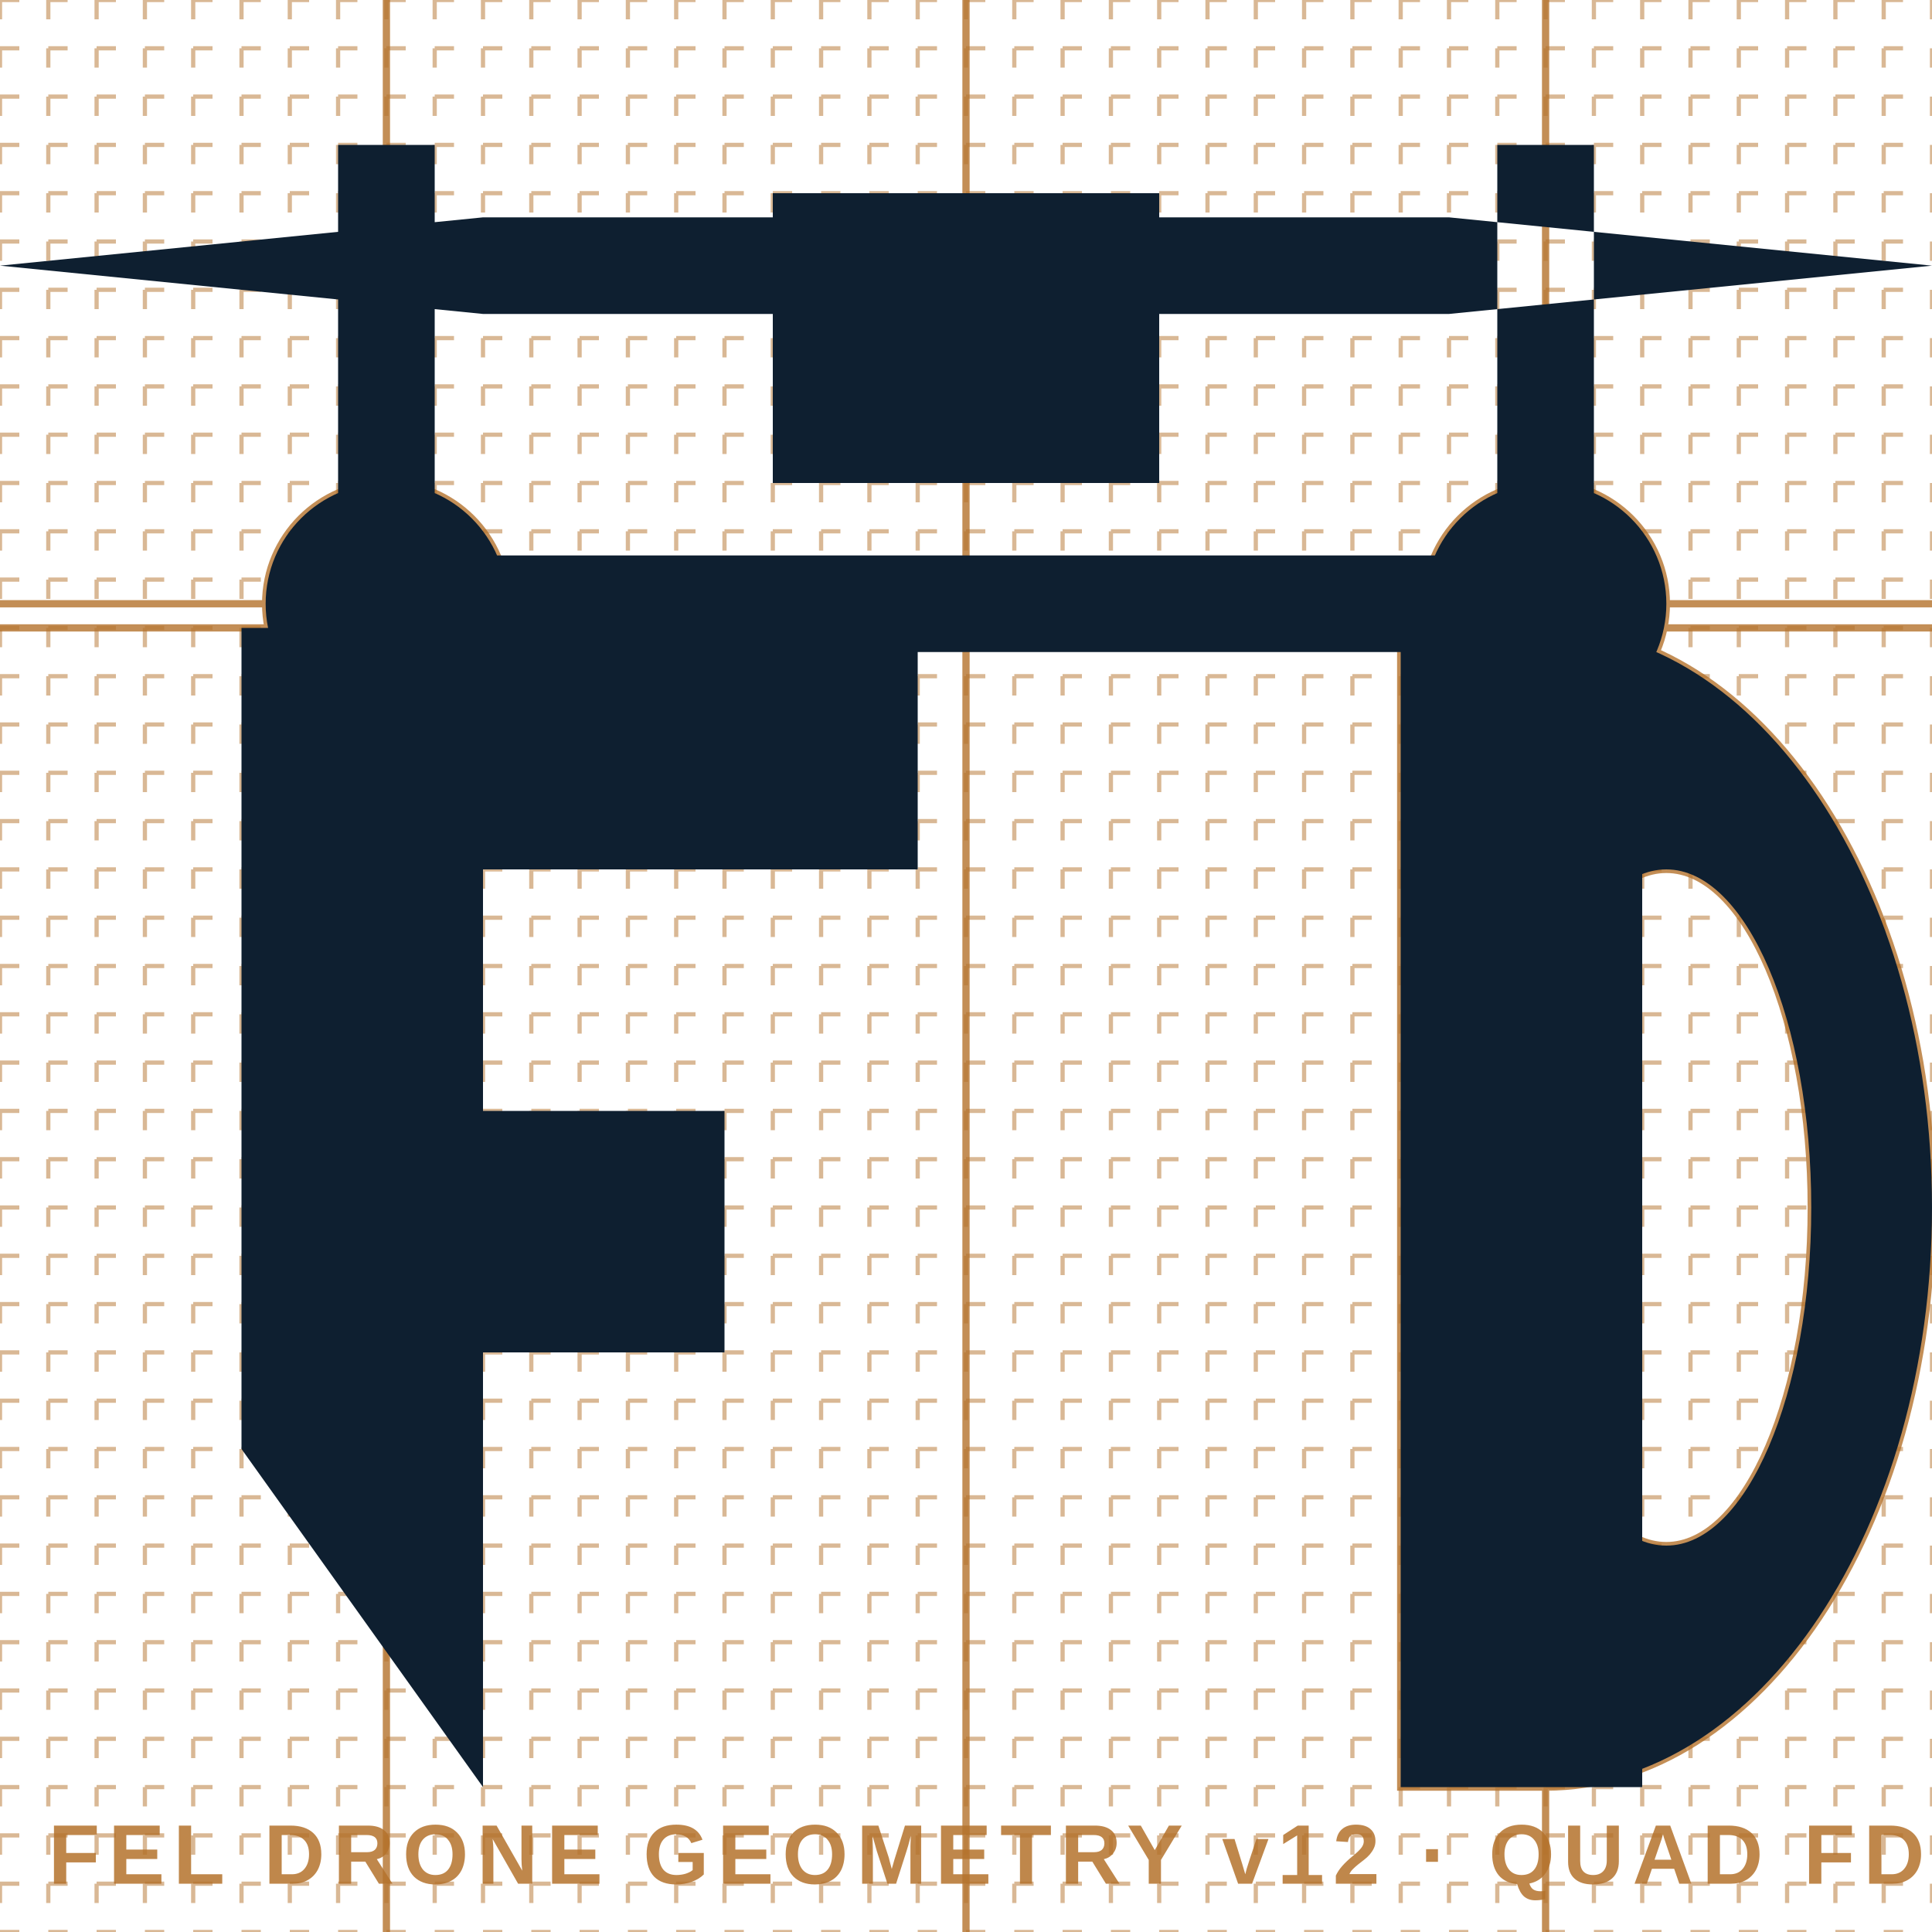
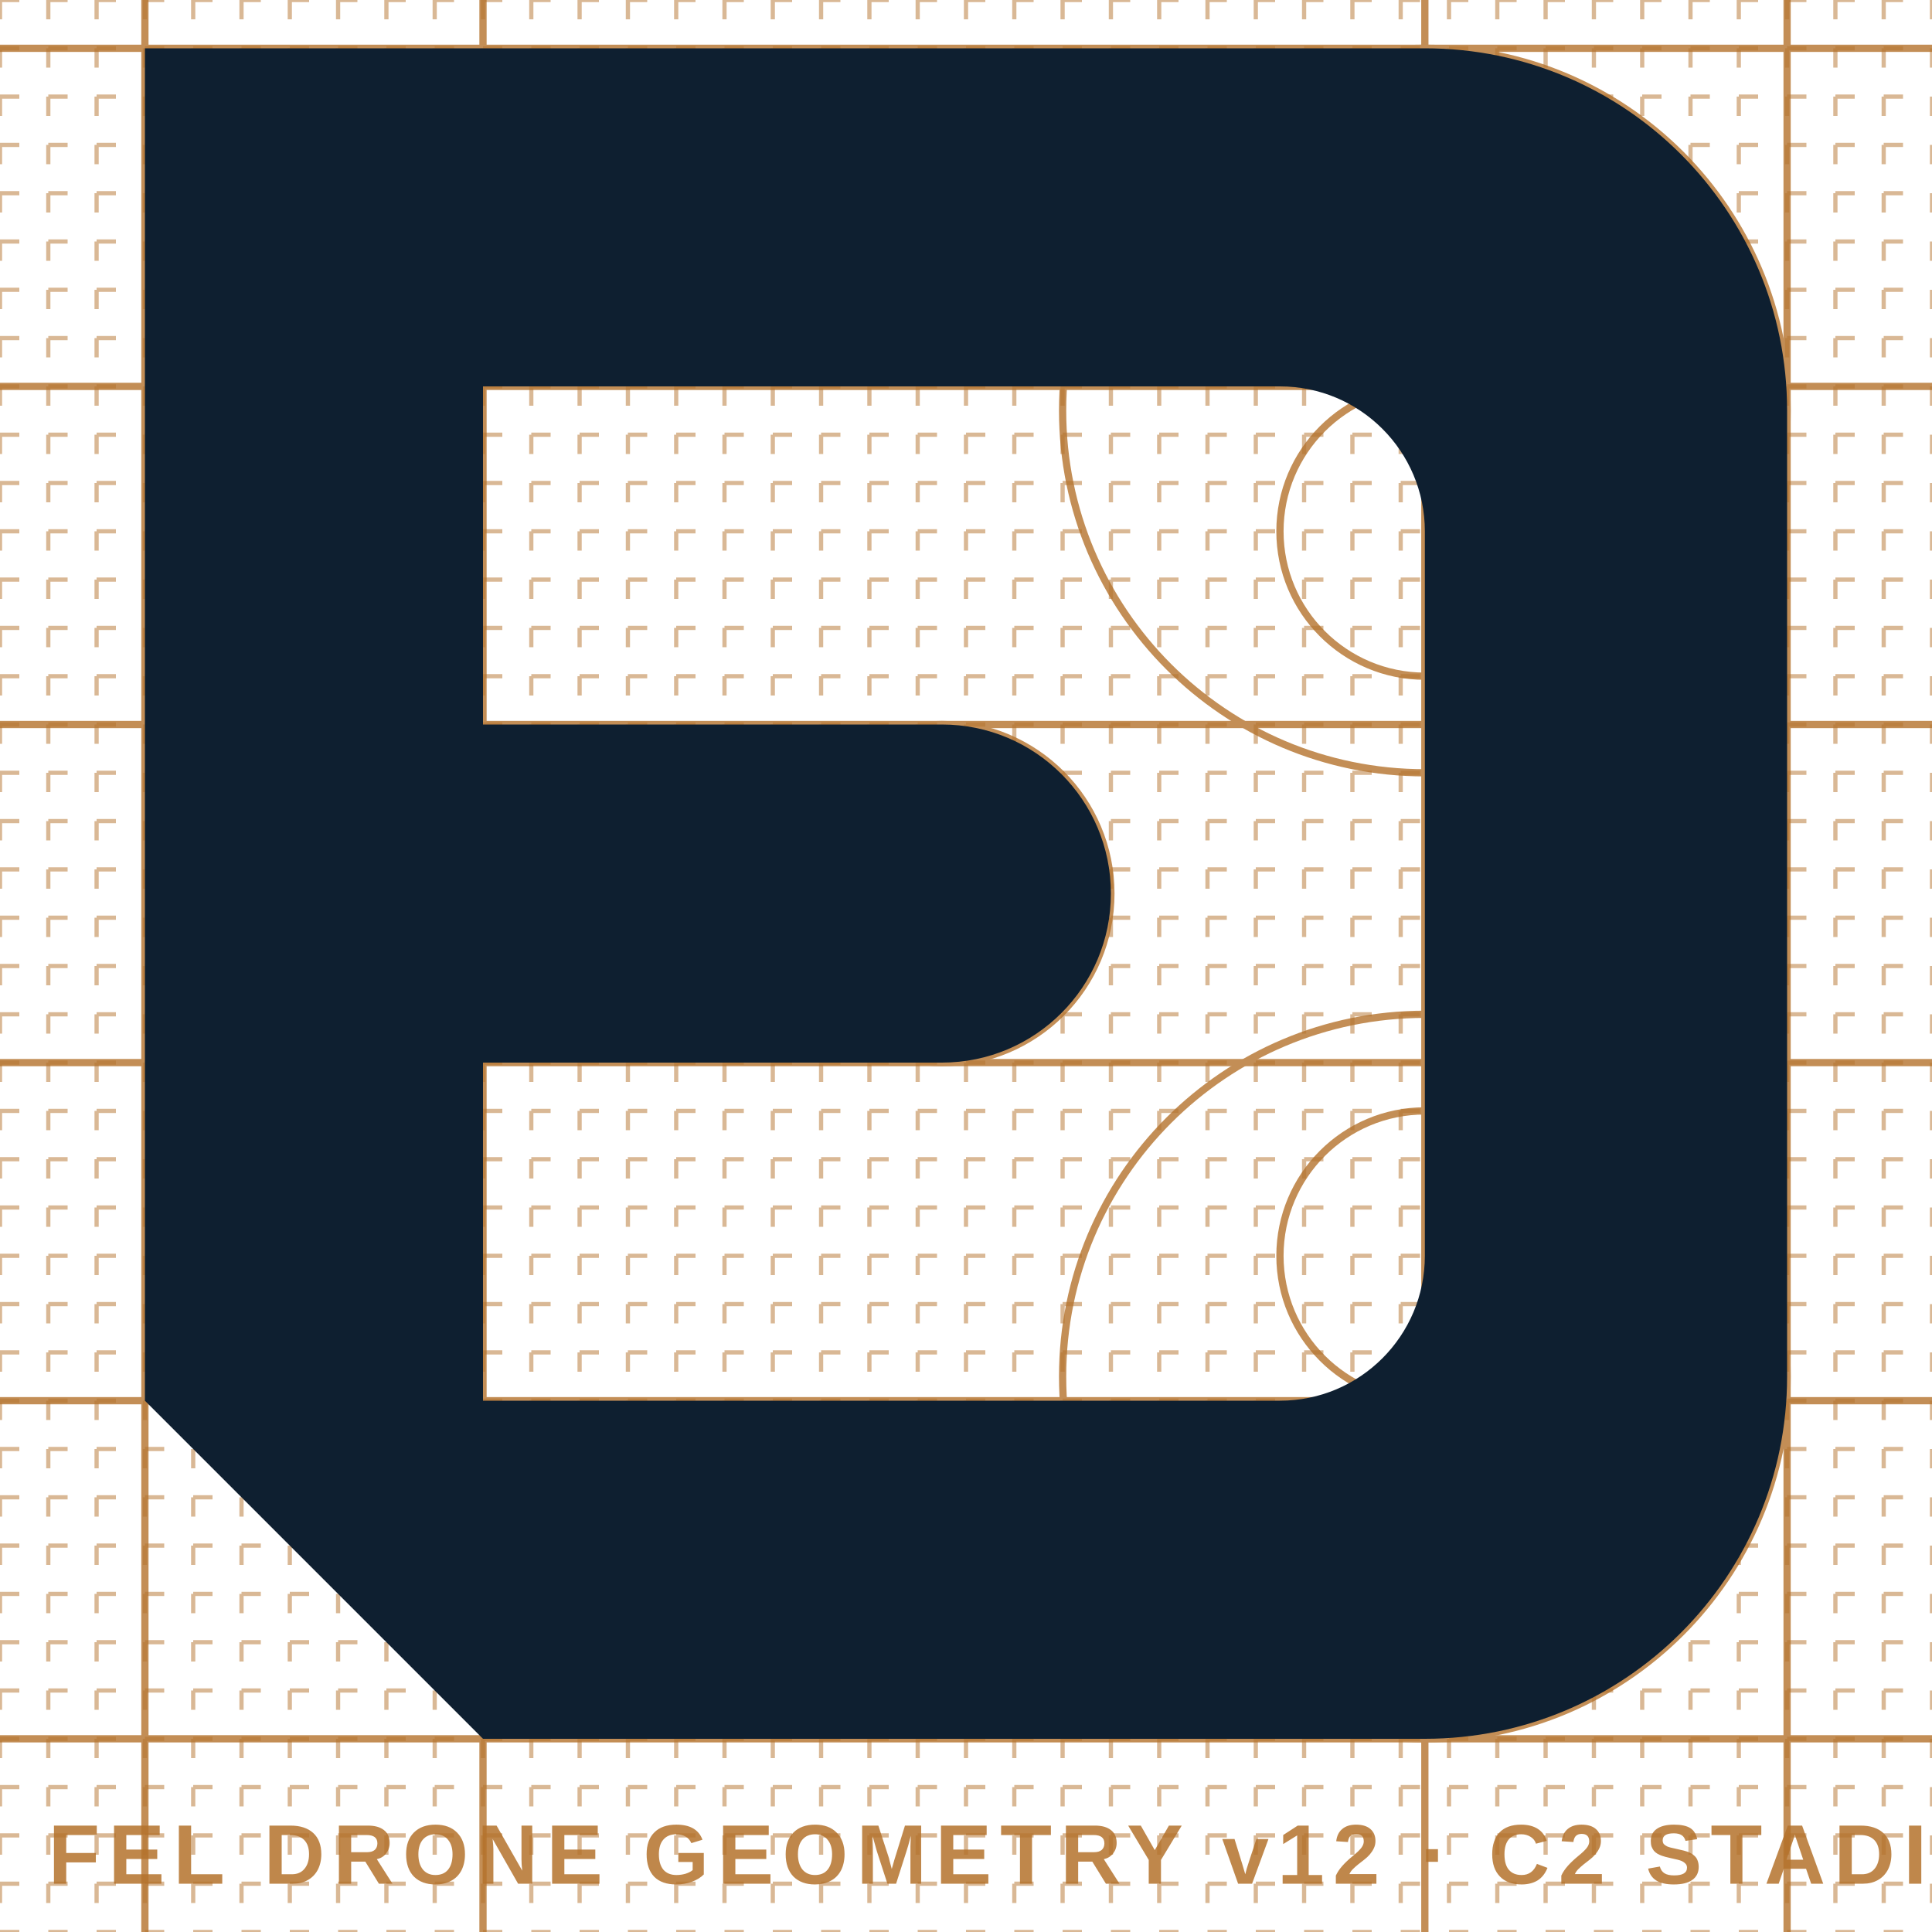
<svg xmlns="http://www.w3.org/2000/svg" viewBox="0 0 160 160">
  <style>:root{--ink:#0e1f30}svg{background:#fbfaf8}</style>
  <g fill="none" stroke="#b4722c" stroke-width=".35" stroke-dasharray="1.6 2.4" opacity=".5">
    <path d="M0 0V160" />
    <path d="M4 0V160" />
    <path d="M8 0V160" />
    <path d="M12 0V160" />
    <path d="M16 0V160" />
    <path d="M20 0V160" />
    <path d="M24 0V160" />
    <path d="M28 0V160" />
    <path d="M32 0V160" />
    <path d="M36 0V160" />
    <path d="M40 0V160" />
    <path d="M44 0V160" />
    <path d="M48 0V160" />
    <path d="M52 0V160" />
    <path d="M56 0V160" />
    <path d="M60 0V160" />
    <path d="M64 0V160" />
    <path d="M68 0V160" />
    <path d="M72 0V160" />
    <path d="M76 0V160" />
    <path d="M80 0V160" />
    <path d="M84 0V160" />
    <path d="M88 0V160" />
    <path d="M92 0V160" />
    <path d="M96 0V160" />
    <path d="M100 0V160" />
    <path d="M104 0V160" />
    <path d="M108 0V160" />
    <path d="M112 0V160" />
    <path d="M116 0V160" />
    <path d="M120 0V160" />
    <path d="M124 0V160" />
    <path d="M128 0V160" />
    <path d="M132 0V160" />
    <path d="M136 0V160" />
    <path d="M140 0V160" />
    <path d="M144 0V160" />
    <path d="M148 0V160" />
    <path d="M152 0V160" />
    <path d="M156 0V160" />
    <path d="M160 0V160" />
    <path d="M0 0H160" />
    <path d="M0 4H160" />
    <path d="M0 8H160" />
    <path d="M0 12H160" />
    <path d="M0 16H160" />
    <path d="M0 20H160" />
    <path d="M0 24H160" />
    <path d="M0 28H160" />
    <path d="M0 32H160" />
    <path d="M0 36H160" />
    <path d="M0 40H160" />
    <path d="M0 44H160" />
    <path d="M0 48H160" />
    <path d="M0 52H160" />
    <path d="M0 56H160" />
    <path d="M0 60H160" />
    <path d="M0 64H160" />
    <path d="M0 68H160" />
    <path d="M0 72H160" />
    <path d="M0 76H160" />
    <path d="M0 80H160" />
    <path d="M0 84H160" />
    <path d="M0 88H160" />
    <path d="M0 92H160" />
    <path d="M0 96H160" />
    <path d="M0 100H160" />
    <path d="M0 104H160" />
    <path d="M0 108H160" />
    <path d="M0 112H160" />
    <path d="M0 116H160" />
    <path d="M0 120H160" />
    <path d="M0 124H160" />
    <path d="M0 128H160" />
    <path d="M0 132H160" />
    <path d="M0 136H160" />
    <path d="M0 140H160" />
    <path d="M0 144H160" />
    <path d="M0 148H160" />
    <path d="M0 152H160" />
    <path d="M0 156H160" />
    <path d="M0 160H160" />
  </g>
  <g fill="none" stroke="#b4722c" stroke-width=".6" opacity=".8">
-     <path d="M32 0V160M128 0V160M0 52H160M0 50H160M80 0V160" />
-     <circle cx="32" cy="50" r="10" />
-     <circle cx="128" cy="50" r="10" />
-     <path d="M116 52H128A32 48 0 0 1 128 148H116Z" />
-     <ellipse cx="138" cy="100" rx="12" ry="28" />
+     <path d="M12 0V160M40 0V160M0 4H160M0 32H160M0 60H160M0 88H160M0 116H160M0 144H160M118 0V160M148 0V160" />
+     <circle cx="118" cy="34" r="30" />
+     <circle cx="118" cy="114" r="30" />
+     <circle cx="118" cy="44" r="12" />
+     <circle cx="118" cy="104" r="12" />
+     <circle cx="78" cy="74" r="14" />
  </g>
-   <g fill="#0e1f30" fill-rule="nonzero">
-     <path d="M28 12H36V60H28ZM124 12H132V60H124ZM0 22L40 18H64V26H40ZM160 22L120 18H96V26H120ZM22 50A10 10 0 0 1 42 50A10 10 0 0 1 22 50ZM118 50A10 10 0 0 1 138 50A10 10 0 0 1 118 50ZM32 46H128V54H32ZM64 16H96V40H64ZM20 52H40V148L20 120ZM20 52H76V72H20ZM20 92H60V112H20ZM116 52H136V148H116ZM116 52H128A32 48 0 0 1 128 148H116ZM126 100A12 28 0 0 0 150 100A12 28 0 0 0 126 100Z" />
+   <g fill="#0e1f30" fill-rule="evenodd">
+     <path d="M12 4H118A30 30 0 0 1 148 34V114A30 30 0 0 1 118 144H40L12 116ZM40 32H106A12 12 0 0 1 118 44V104A12 12 0 0 1 106 116H40ZM40 60H78A14 14 0 0 1 78 88H40Z" />
  </g>
-   <text x="4" y="156" font-family="Arial" font-size="7" font-weight="700" letter-spacing=".1em" fill="#b4722c" opacity=".85">FEL DRONE GEOMETRY v12 · QUAD FD · 4u GRID · MARK 160×160</text>
+   <text x="4" y="156" font-family="Arial" font-size="7" font-weight="700" letter-spacing=".1em" fill="#b4722c" opacity=".85">FEL DRONE GEOMETRY v12 · C2 STADIUM-D · 2u GRID · MARK 160×160</text>
</svg>
